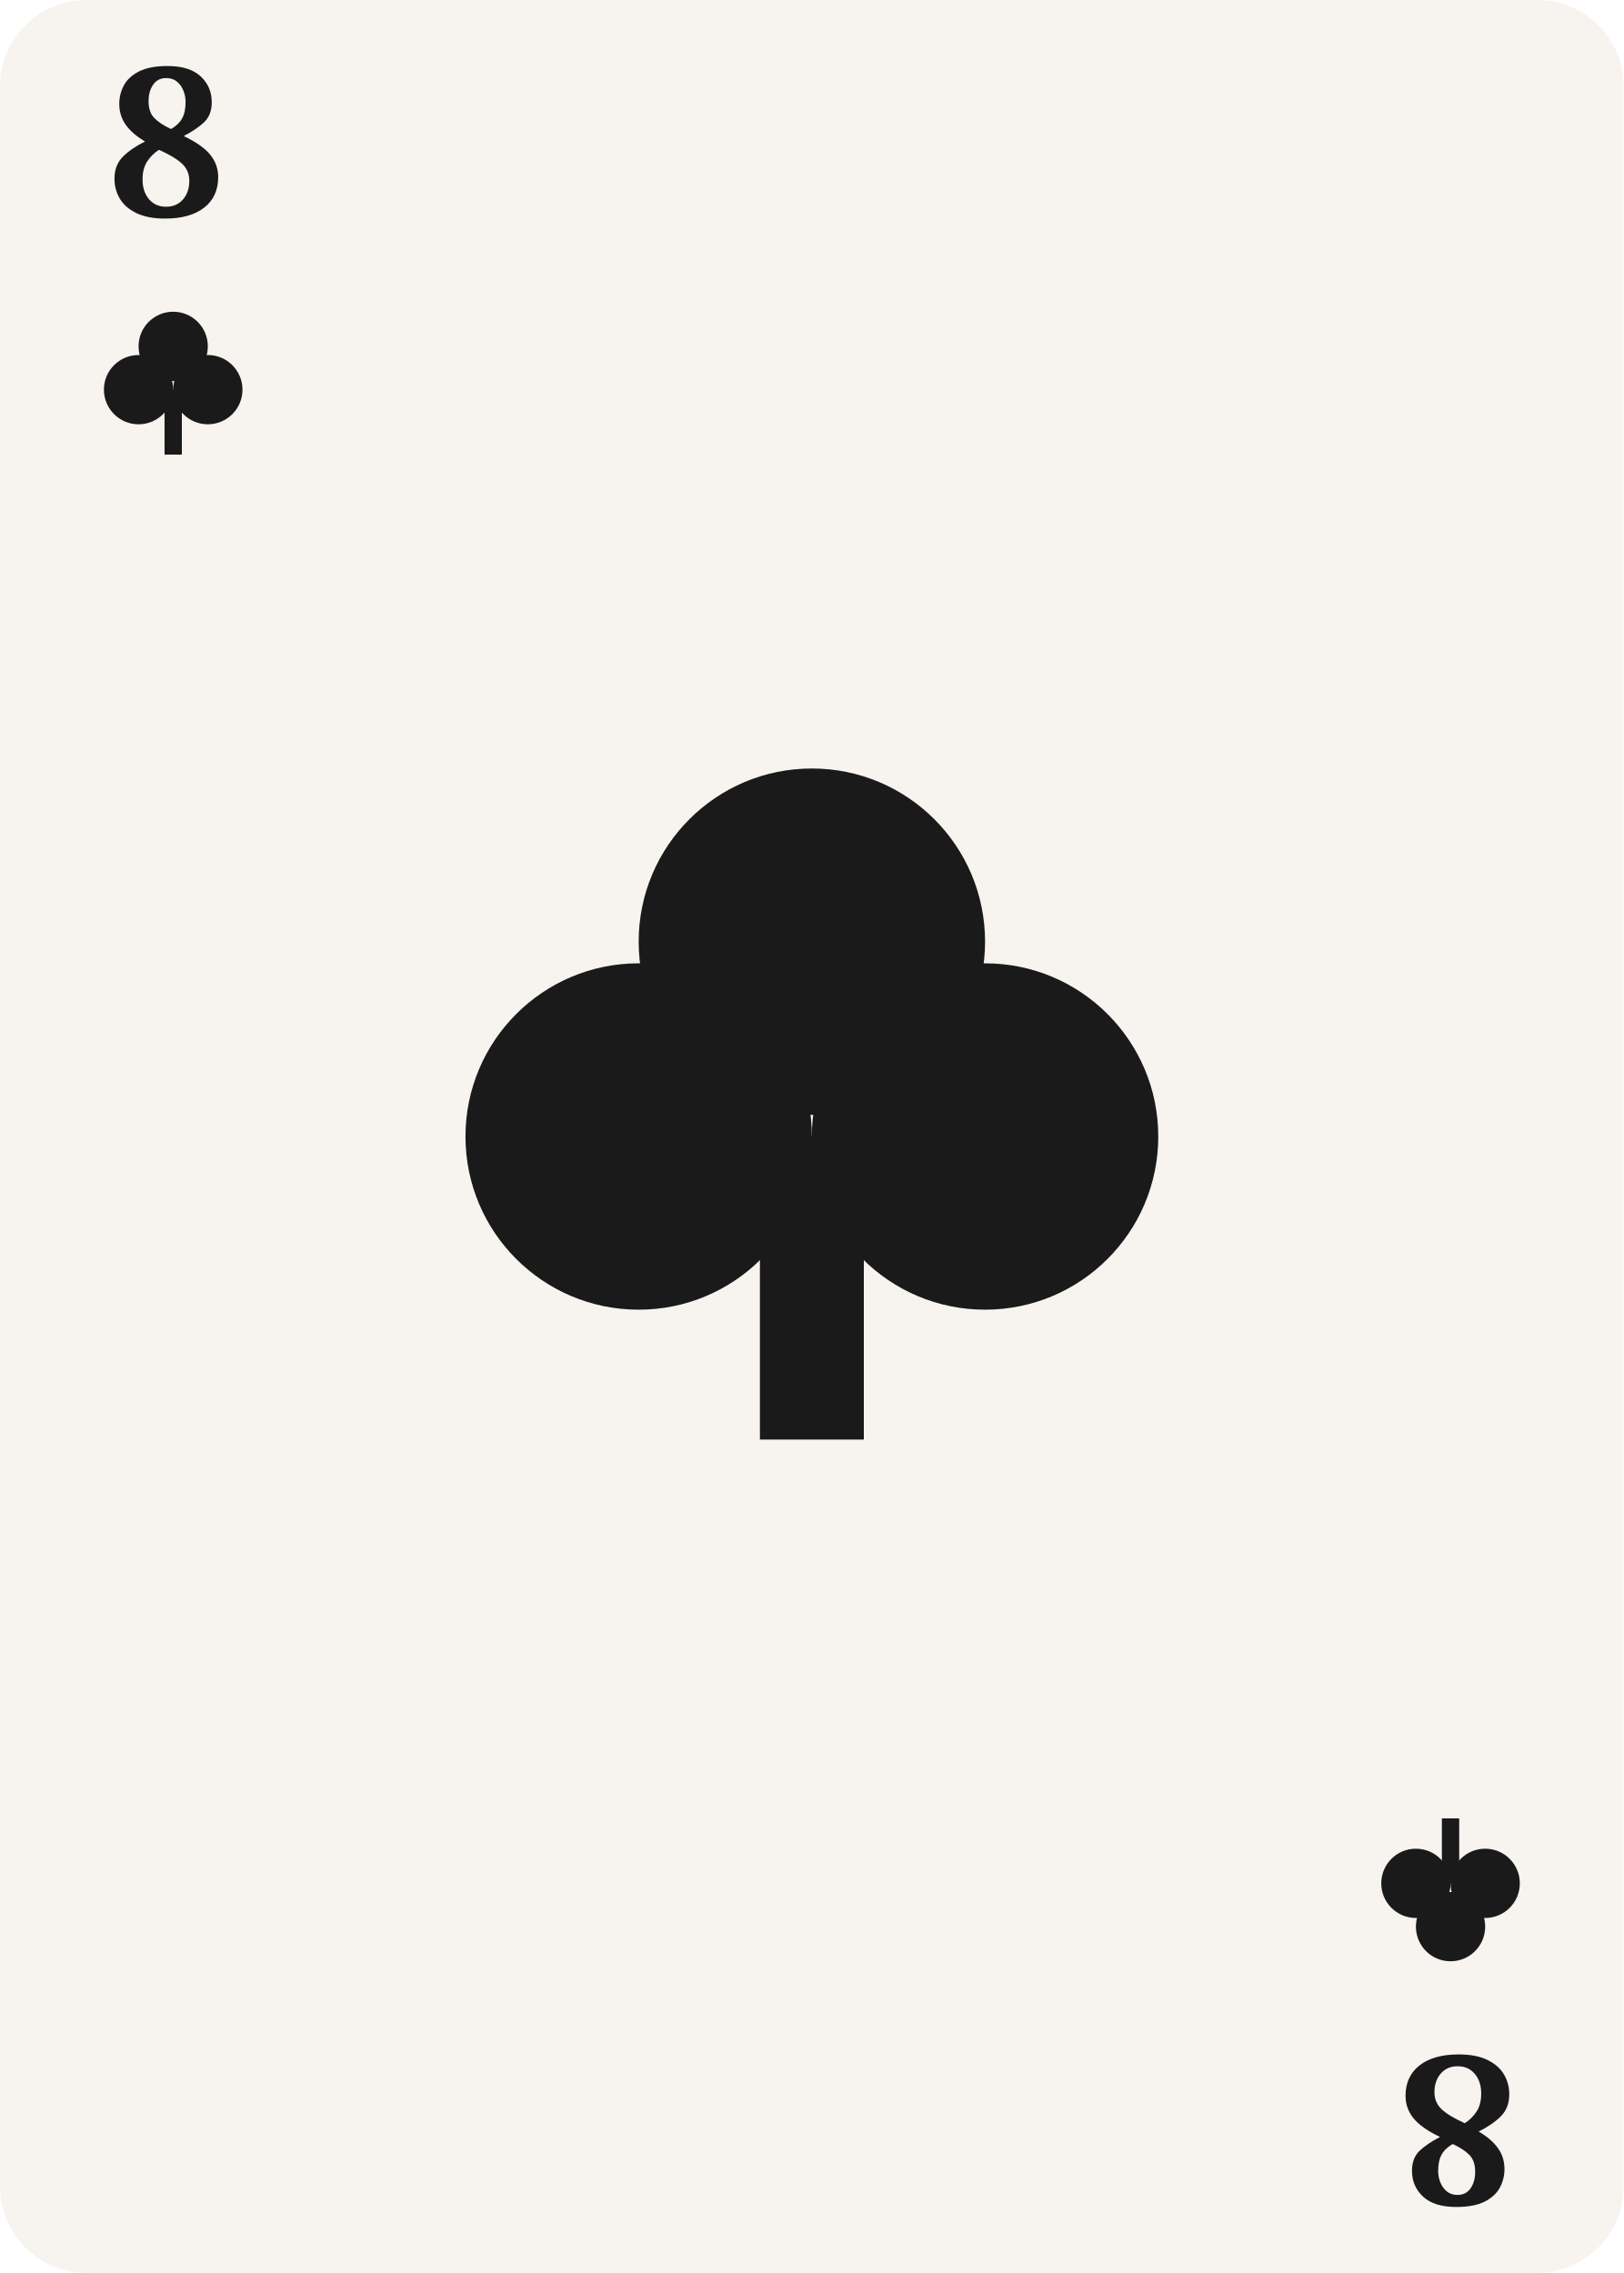
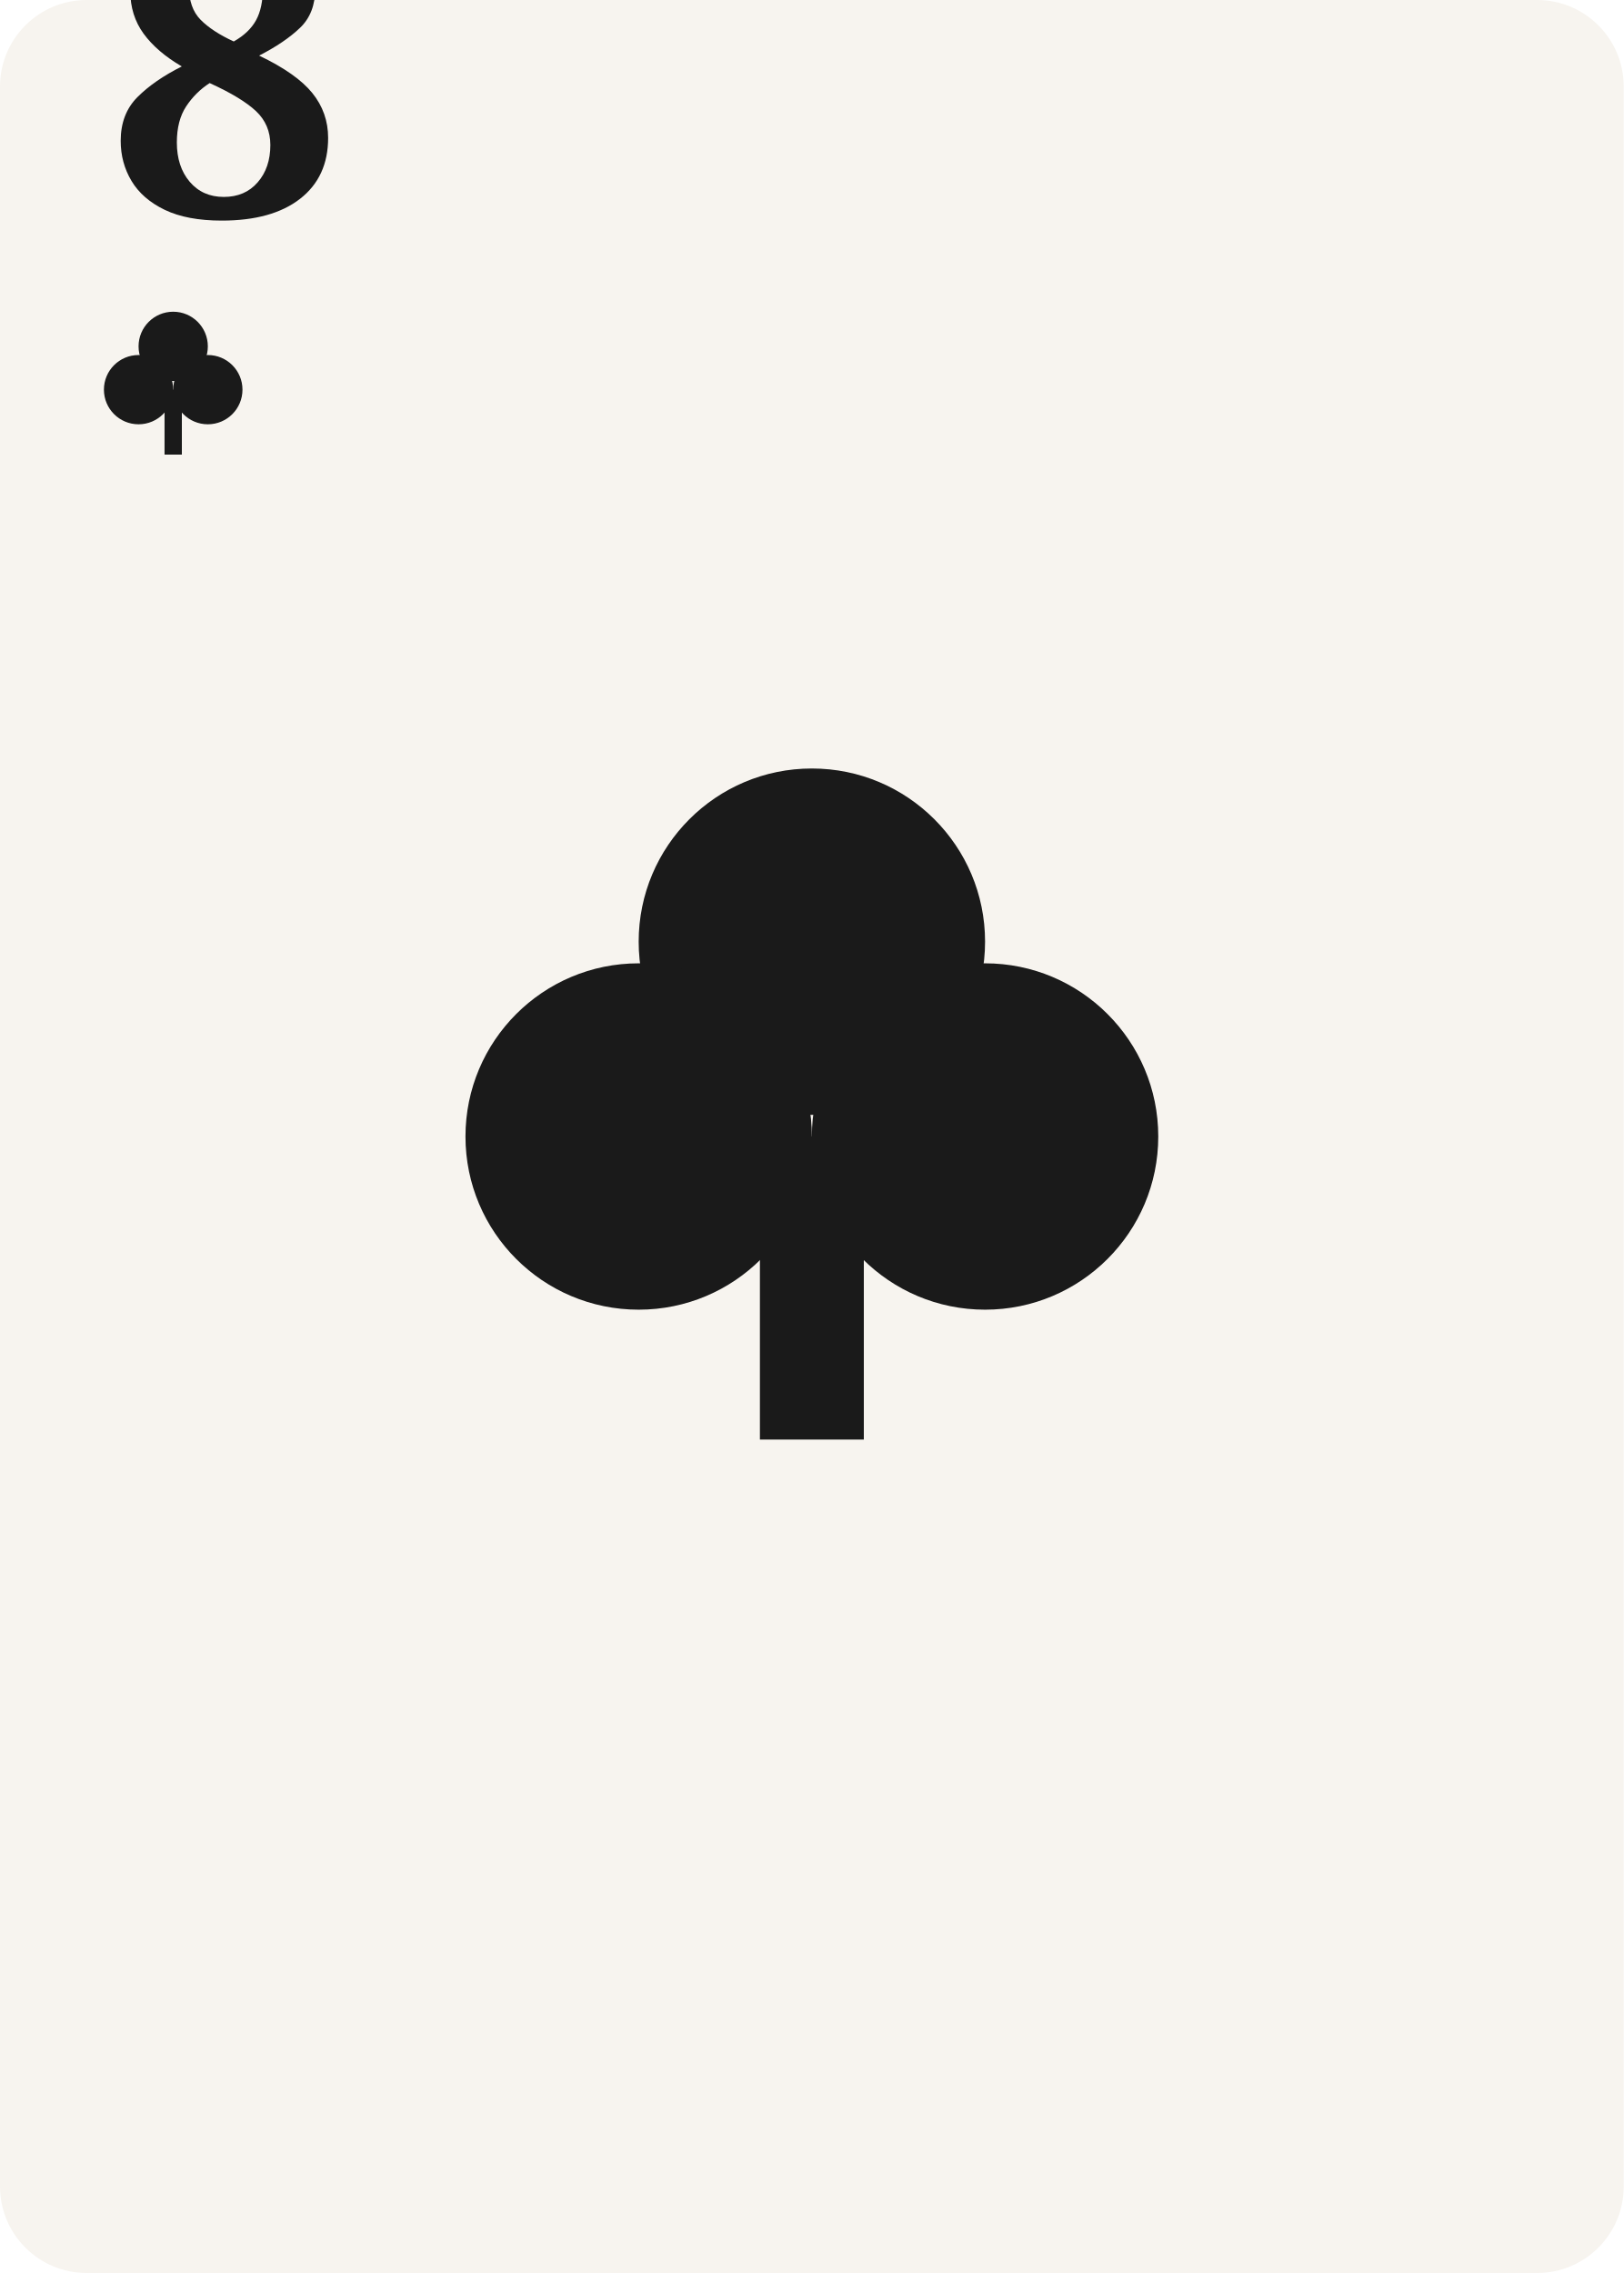
<svg xmlns="http://www.w3.org/2000/svg" viewBox="0 0 375 525" width="375" height="525">
  <rect x="0" y="0" width="375" height="525" rx="20" ry="20" fill="#F7F4EF" />
  <g transform="translate(25, 50)">
-     <text x="0" y="0" font-family="Georgia, serif" font-size="48" font-weight="bold" fill="#1A1A1A">8</text>
-     <g transform="translate(15, 40)">
-       <circle cx="0" cy="-10" r="8" fill="#1A1A1A" />
-       <circle cx="-8" cy="0" r="8" fill="#1A1A1A" />
-       <circle cx="8" cy="0" r="8" fill="#1A1A1A" />
-       <rect x="-2" y="0" width="4" height="15" fill="#1A1A1A" />
-     </g>
-   </g>
-   <g transform="translate(350, 475) rotate(180)">
-     <text x="0" y="0" font-family="Georgia, serif" font-size="48" font-weight="bold" fill="#1A1A1A">8</text>
+     <text x="0" y="0" font-family="Georgia, serif" font-size="96" font-weight="bold" fill="#1A1A1A">8</text>
    <g transform="translate(15, 40)">
      <circle cx="0" cy="-10" r="8" fill="#1A1A1A" />
      <circle cx="-8" cy="0" r="8" fill="#1A1A1A" />
      <circle cx="8" cy="0" r="8" fill="#1A1A1A" />
      <rect x="-2" y="0" width="4" height="15" fill="#1A1A1A" />
    </g>
  </g>
  <g transform="translate(187.5, 262.5)">
    <circle cx="0" cy="-45" r="40" fill="#1A1A1A" />
    <circle cx="-40" cy="0" r="40" fill="#1A1A1A" />
    <circle cx="40" cy="0" r="40" fill="#1A1A1A" />
    <rect x="-12" y="0" width="24" height="70" fill="#1A1A1A" />
  </g>
</svg>
